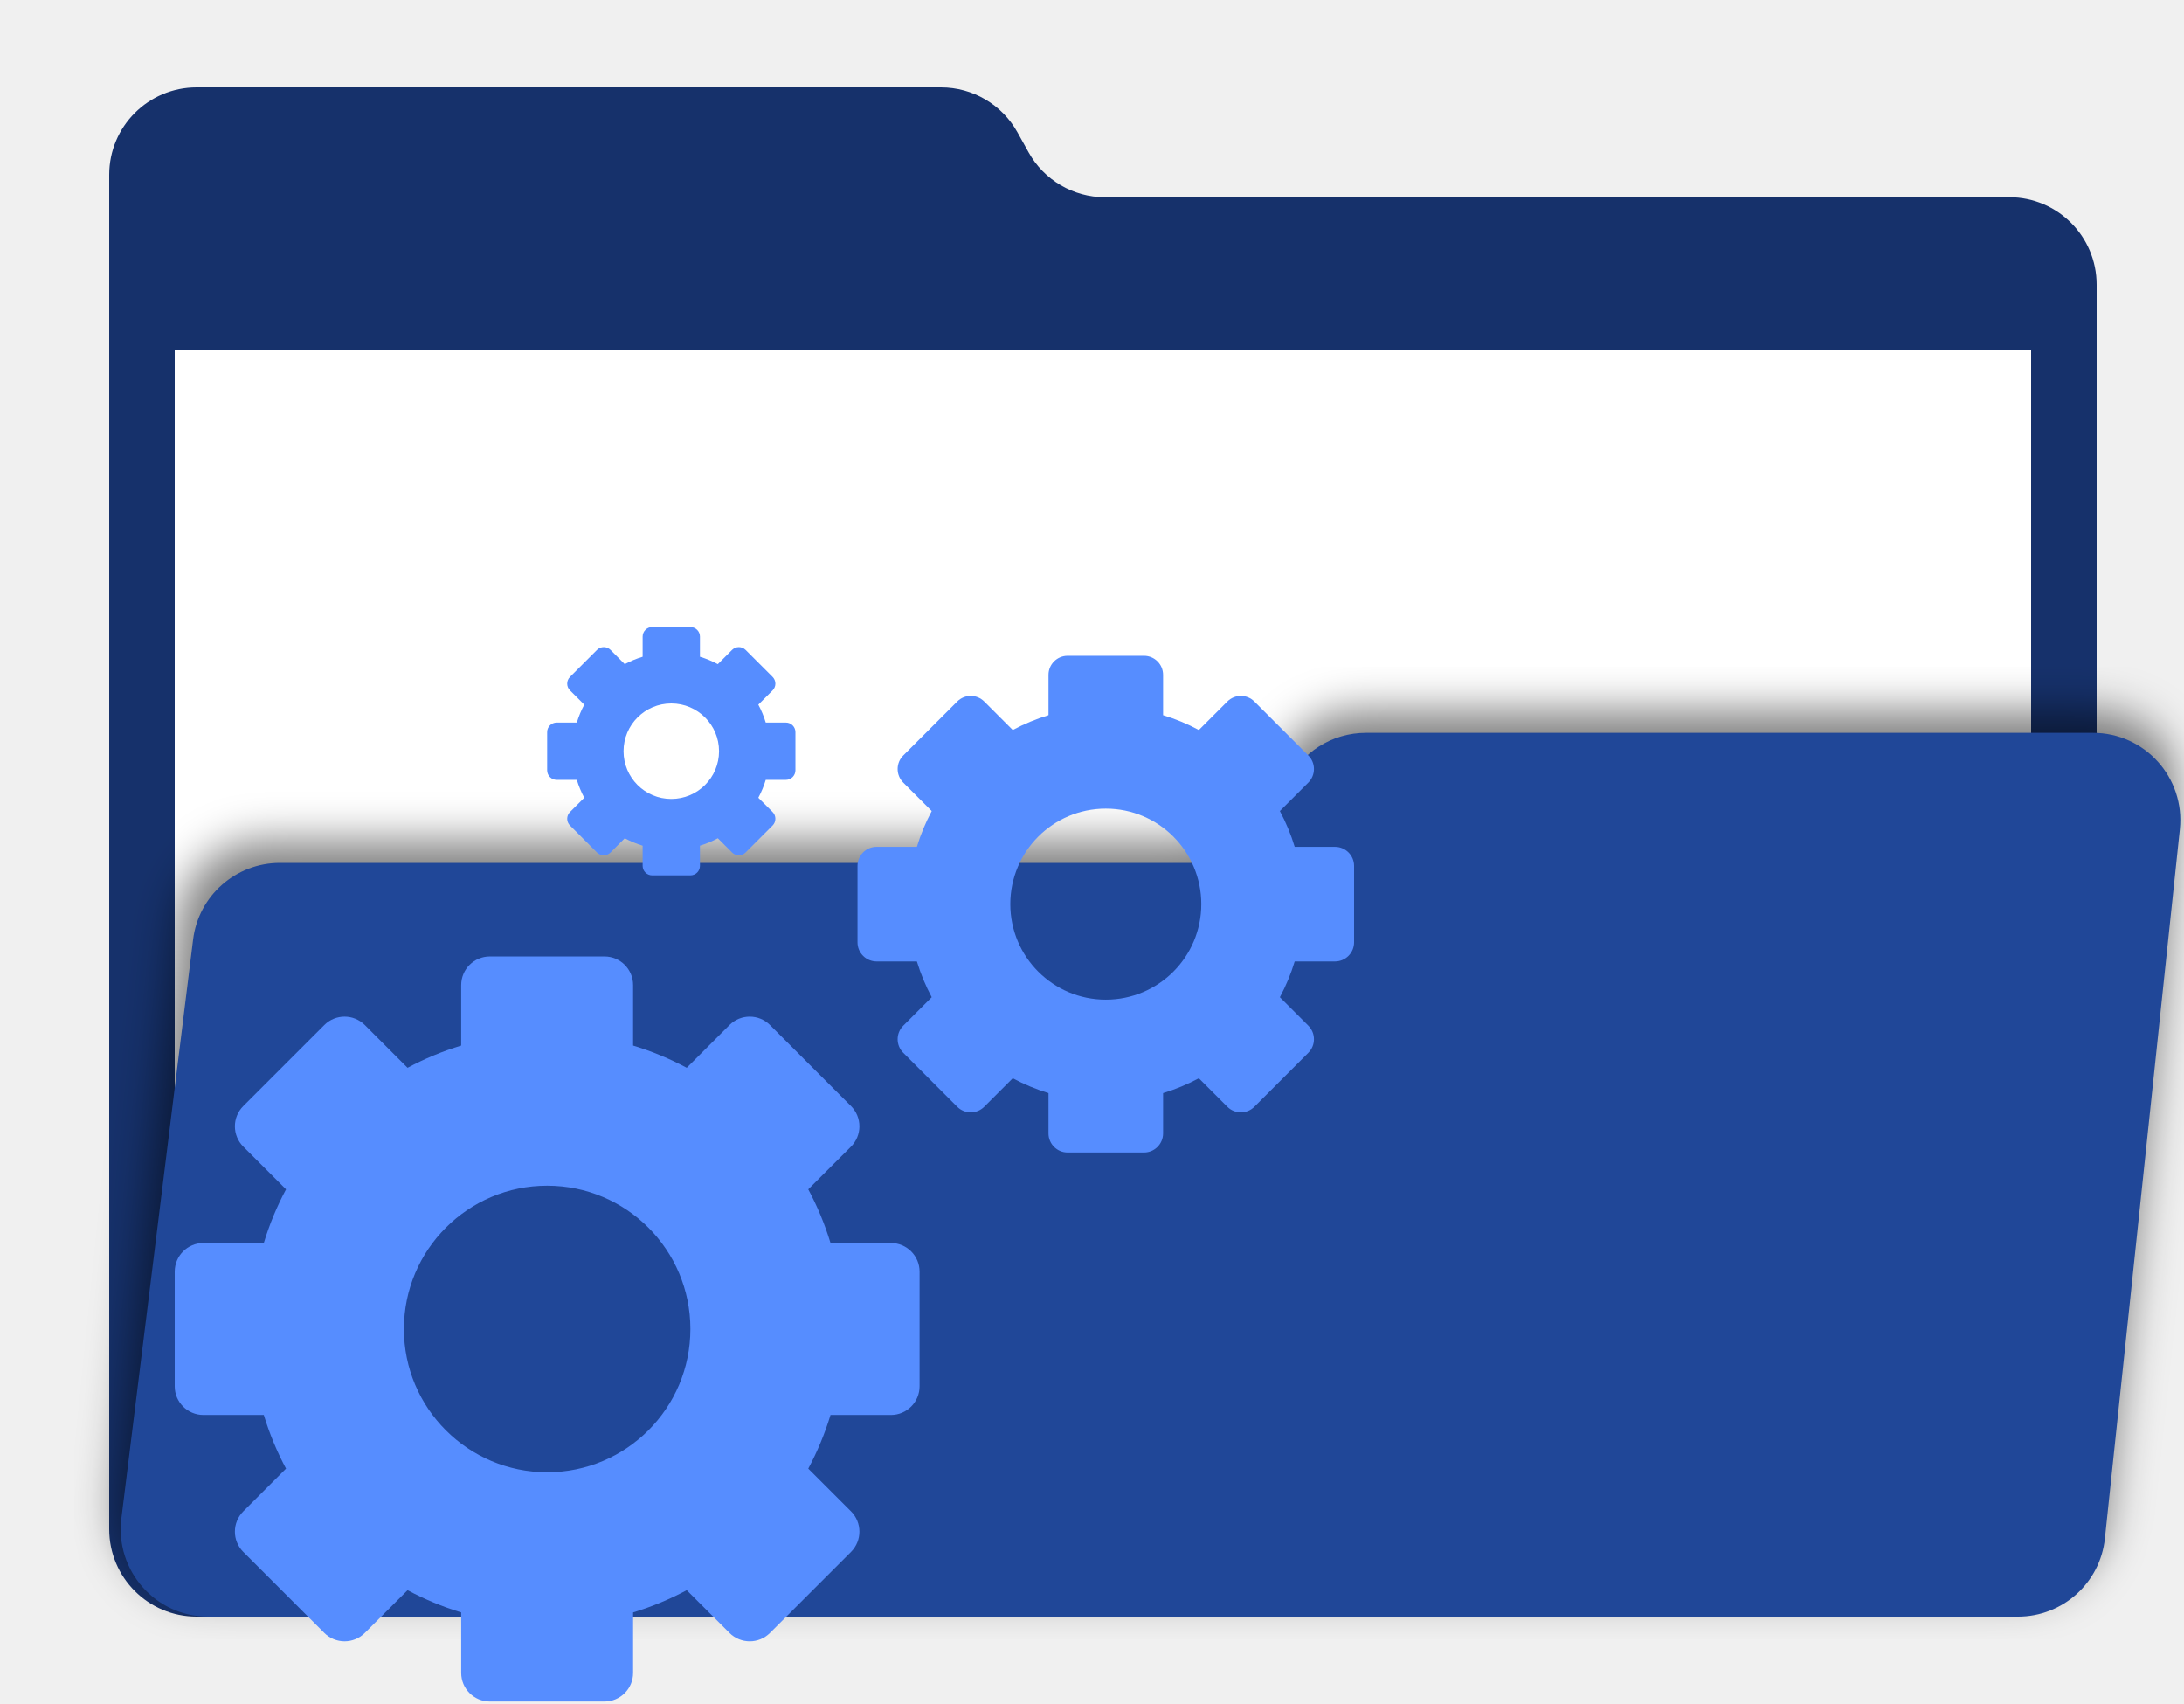
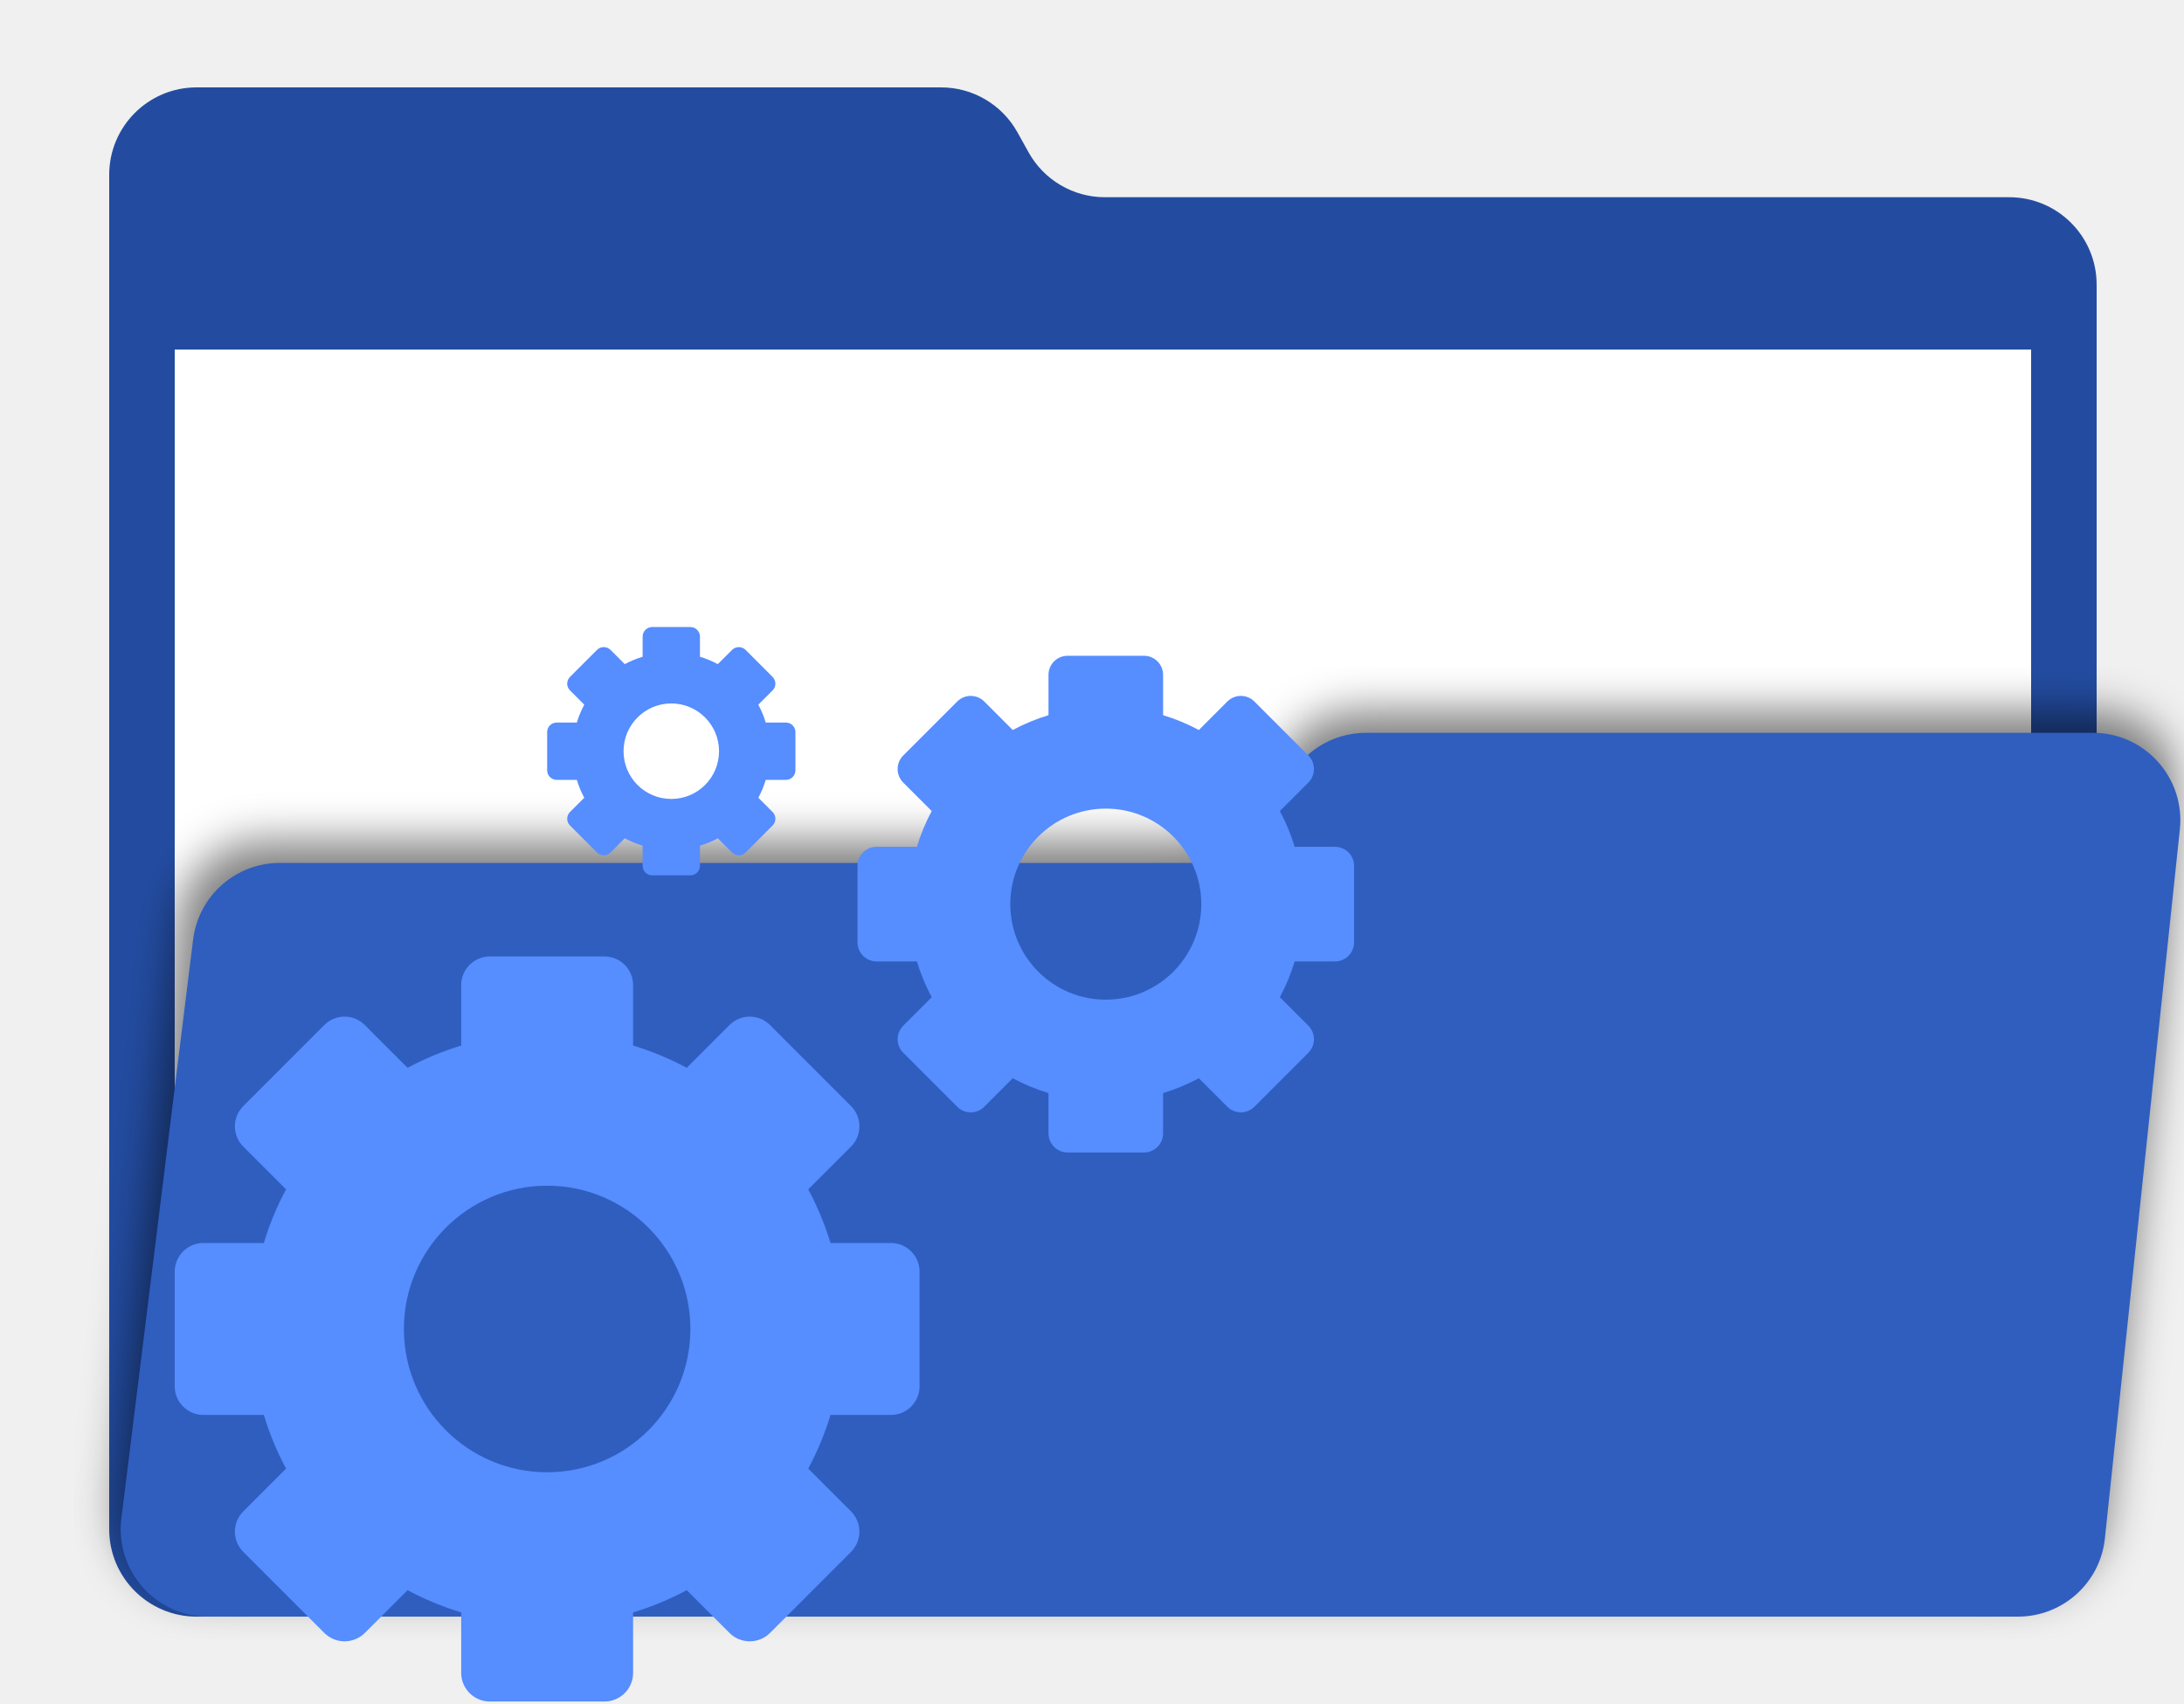
- <svg xmlns="http://www.w3.org/2000/svg" viewBox="0 0 100 78">
-   <g clip-path="url(#clip0_406_43)">
-     <path d="M9 74H92C94.209 74 96 72.209 96 70V13.028C96 10.819 94.209 9.028 92 9.028H50.592C49.141 9.028 47.803 8.242 47.097 6.974L46.585 6.054C45.879 4.786 44.541 4 43.09 4H9C6.791 4 5 5.791 5 8V70C5 72.209 6.791 74 9 74Z" fill="#16316B" />
-     <rect x="8" y="16" width="85" height="57" fill="white" />
-     <g filter="url(#filter0_f_406_43)">
-       <path d="M92.401 73H9.426C7.058 73 5.208 70.953 5.447 68.596L8.135 42.096C8.342 40.054 10.062 38.5 12.115 38.5H54.06C55.439 38.5 56.721 37.79 57.452 36.62L58.825 34.424C59.556 33.255 60.842 32.545 62.221 32.545H95.83C98.205 32.545 100.059 34.603 99.81 36.965L96.378 69.421C96.163 71.456 94.447 73 92.401 73Z" fill="black" fill-opacity="0.5" />
-     </g>
-     <path d="M92.401 74H9.526C7.122 74 5.261 71.894 5.557 69.508L8.842 43.008C9.09 41.004 10.794 39.5 12.813 39.5H54.655C56.205 39.5 57.621 38.605 58.281 37.202L58.919 35.843C59.579 34.44 60.989 33.545 62.539 33.545H95.832C98.207 33.545 100.059 35.603 99.81 37.965L96.378 70.421C96.163 72.456 94.447 74 92.401 74Z" fill="#204798" />
-     <path d="M27.676 43.781C28.401 43.781 28.988 44.368 28.988 45.093V47.86C29.846 48.12 30.668 48.462 31.444 48.878L33.401 46.92C33.914 46.408 34.744 46.408 35.256 46.92L38.966 50.63C39.212 50.876 39.35 51.21 39.35 51.557C39.35 51.905 39.212 52.239 38.966 52.485L37.008 54.442C37.424 55.218 37.767 56.041 38.027 56.898H40.794C41.518 56.898 42.105 57.486 42.105 58.21V63.457C42.105 64.181 41.518 64.769 40.794 64.769H38.027C37.767 65.626 37.424 66.449 37.008 67.225L38.966 69.182C39.478 69.695 39.478 70.525 38.966 71.037L35.256 74.747C34.744 75.259 33.914 75.259 33.401 74.747L31.444 72.79C30.668 73.205 29.846 73.548 28.988 73.808V76.575C28.988 77.299 28.401 77.886 27.676 77.886H22.429C21.705 77.886 21.117 77.299 21.117 76.575V73.808C20.26 73.548 19.438 73.205 18.661 72.79L16.704 74.747C16.458 74.993 16.124 75.131 15.777 75.131C15.429 75.131 15.095 74.993 14.849 74.747L11.139 71.037C10.627 70.525 10.628 69.695 11.139 69.182L13.097 67.225C12.681 66.449 12.339 65.626 12.079 64.769H9.312C8.587 64.769 8 64.181 8 63.457V58.21C8 57.486 8.587 56.898 9.312 56.898H12.079C12.339 56.041 12.681 55.218 13.097 54.442L11.139 52.485C10.628 51.973 10.627 51.142 11.139 50.63L14.849 46.92C15.361 46.408 16.192 46.408 16.704 46.92L18.661 48.878C19.438 48.462 20.26 48.12 21.117 47.86V45.093C21.117 44.368 21.705 43.781 22.429 43.781H27.676ZM25.053 54.275C21.43 54.275 18.494 57.211 18.494 60.834C18.494 64.456 21.43 67.392 25.053 67.392C28.675 67.392 31.611 64.456 31.611 60.834C31.611 57.211 28.675 54.275 25.053 54.275Z" fill="#568DFF" />
-     <path d="M52.381 30.018C52.864 30.018 53.255 30.409 53.255 30.892V32.737C53.827 32.91 54.375 33.139 54.892 33.416L56.197 32.111C56.539 31.77 57.093 31.769 57.434 32.111L59.907 34.584C60.071 34.748 60.163 34.97 60.163 35.202C60.163 35.434 60.071 35.657 59.907 35.821L58.602 37.125C58.879 37.643 59.108 38.191 59.281 38.763H61.126C61.608 38.763 62 39.154 62 39.637V43.135C62 43.618 61.608 44.01 61.126 44.01H59.281C59.108 44.581 58.879 45.13 58.602 45.647L59.907 46.952C60.248 47.294 60.249 47.847 59.907 48.189L57.434 50.662C57.093 51.003 56.539 51.003 56.197 50.662L54.892 49.357C54.375 49.634 53.827 49.862 53.255 50.036V51.88C53.255 52.363 52.864 52.755 52.381 52.755H48.883C48.4 52.755 48.008 52.363 48.008 51.88V50.036C47.436 49.862 46.888 49.634 46.371 49.357L45.066 50.662C44.902 50.825 44.679 50.918 44.447 50.918C44.216 50.918 43.993 50.826 43.829 50.662L41.356 48.189C41.015 47.847 41.015 47.294 41.356 46.952L42.661 45.647C42.384 45.13 42.156 44.581 41.982 44.01H40.138C39.655 44.01 39.263 43.618 39.263 43.135V39.637C39.263 39.154 39.655 38.763 40.138 38.763H41.982C42.156 38.191 42.384 37.643 42.661 37.125L41.356 35.821C41.015 35.479 41.015 34.925 41.356 34.584L43.829 32.111C44.171 31.769 44.724 31.77 45.066 32.111L46.371 33.416C46.888 33.139 47.436 32.91 48.008 32.737V30.892C48.008 30.409 48.4 30.018 48.883 30.018H52.381ZM50.632 37.014C48.217 37.014 46.259 38.971 46.259 41.386C46.259 43.801 48.217 45.759 50.632 45.759C53.047 45.759 55.004 43.801 55.004 41.386C55.004 38.971 53.047 37.014 50.632 37.014Z" fill="#568DFF" />
-     <path d="M31.611 28.702C31.853 28.702 32.049 28.898 32.049 29.139V30.062C32.334 30.148 32.608 30.262 32.867 30.401L33.52 29.748C33.691 29.578 33.967 29.578 34.138 29.748L35.375 30.985C35.456 31.067 35.503 31.178 35.503 31.294C35.503 31.41 35.456 31.521 35.375 31.603L34.722 32.256C34.861 32.514 34.975 32.789 35.062 33.075H35.984C36.225 33.075 36.421 33.27 36.421 33.512V35.261C36.421 35.502 36.225 35.698 35.984 35.698H35.062C34.975 35.984 34.861 36.258 34.722 36.517L35.375 37.169C35.545 37.34 35.545 37.617 35.375 37.787L34.138 39.024C33.967 39.195 33.691 39.195 33.52 39.024L32.867 38.371C32.608 38.51 32.334 38.624 32.049 38.711V39.633C32.049 39.875 31.853 40.07 31.611 40.07H29.862C29.621 40.07 29.425 39.875 29.425 39.633V38.711C29.139 38.624 28.865 38.51 28.606 38.371L27.954 39.024C27.872 39.106 27.761 39.152 27.645 39.152C27.529 39.152 27.418 39.106 27.336 39.024L26.099 37.787C25.928 37.617 25.928 37.34 26.099 37.169L26.752 36.517C26.613 36.258 26.499 35.984 26.412 35.698H25.49C25.248 35.698 25.053 35.502 25.053 35.261V33.512C25.053 33.27 25.248 33.075 25.49 33.075H26.412C26.499 32.789 26.613 32.514 26.752 32.256L26.099 31.603C25.928 31.433 25.928 31.156 26.099 30.985L27.336 29.748C27.506 29.578 27.783 29.578 27.954 29.748L28.606 30.401C28.865 30.262 29.139 30.148 29.425 30.062V29.139C29.425 28.898 29.621 28.702 29.862 28.702H31.611ZM30.737 32.2C29.529 32.2 28.551 33.179 28.551 34.386C28.551 35.594 29.529 36.572 30.737 36.572C31.944 36.572 32.923 35.594 32.923 34.386C32.923 33.179 31.944 32.2 30.737 32.2Z" fill="#568DFF" />
+ <svg xmlns="http://www.w3.org/2000/svg" viewBox="0 0 100 78" fill="none">
+   <rect width="100" height="78" fill="none" />
+   <path d="M9 74H92C94.209 74 96 72.209 96 70V13.028C96 10.819 94.209 9.028 92 9.028H50.592C49.141 9.028 47.803 8.242 47.097 6.974L46.585 6.054C45.879 4.786 44.541 4 43.09 4H9C6.791 4 5 5.791 5 8V70C5 72.209 6.791 74 9 74Z" fill="#234CA1" />
+   <rect x="8" y="16" width="85" height="57" fill="white" />
+   <g filter="url(#filter0)">
+     <path d="M92.401 73H9.426C7.058 73 5.208 70.953 5.447 68.596L8.135 42.096C8.342 40.054 10.062 38.5 12.115 38.5H54.06C55.439 38.5 56.721 37.79 57.452 36.62L58.825 34.424C59.556 33.255 60.842 32.545 62.221 32.545H95.83C98.205 32.545 100.059 34.603 99.81 36.965L96.378 69.421C96.163 71.456 94.447 73 92.401 73Z" fill="black" fill-opacity="0.5" />
  </g>
+   <path d="M92.401 74H9.526C7.122 74 5.261 71.894 5.557 69.508L8.842 43.008C9.09 41.004 10.794 39.5 12.813 39.5H54.655C56.205 39.5 57.621 38.605 58.281 37.202L58.919 35.843C59.579 34.44 60.989 33.545 62.539 33.545H95.832C98.207 33.545 100.059 35.603 99.81 37.965L96.378 70.421C96.163 72.456 94.447 74 92.401 74Z" fill="#2F5EBF" />
+   <path d="M27.676 43.781C28.401 43.781 28.988 44.368 28.988 45.093V47.86C29.846 48.12 30.668 48.462 31.444 48.878L33.401 46.92C33.914 46.408 34.744 46.408 35.256 46.92L38.966 50.63C39.212 50.876 39.35 51.21 39.35 51.557C39.35 51.905 39.212 52.239 38.966 52.485L37.008 54.442C37.424 55.218 37.767 56.041 38.027 56.898H40.794C41.518 56.898 42.105 57.486 42.105 58.21V63.457C42.105 64.181 41.518 64.769 40.794 64.769H38.027C37.767 65.626 37.424 66.449 37.008 67.225L38.966 69.182C39.478 69.695 39.478 70.525 38.966 71.037L35.256 74.747C34.744 75.259 33.914 75.259 33.401 74.747L31.444 72.79C30.668 73.205 29.846 73.548 28.988 73.808V76.575C28.988 77.299 28.401 77.886 27.676 77.886H22.429C21.705 77.886 21.117 77.299 21.117 76.575V73.808C20.26 73.548 19.438 73.205 18.661 72.79L16.704 74.747C16.458 74.993 16.124 75.131 15.777 75.131C15.429 75.131 15.095 74.993 14.849 74.747L11.139 71.037C10.627 70.525 10.628 69.695 11.139 69.182L13.097 67.225C12.681 66.449 12.339 65.626 12.079 64.769H9.312C8.587 64.769 8 64.181 8 63.457V58.21C8 57.486 8.587 56.898 9.312 56.898H12.079C12.339 56.041 12.681 55.218 13.097 54.442L11.139 52.485C10.628 51.973 10.627 51.142 11.139 50.63L14.849 46.92C15.361 46.408 16.192 46.408 16.704 46.92L18.661 48.878C19.438 48.462 20.26 48.12 21.117 47.86V45.093C21.117 44.368 21.705 43.781 22.429 43.781H27.676ZM25.053 54.275C21.43 54.275 18.494 57.211 18.494 60.834C18.494 64.456 21.43 67.392 25.053 67.392C28.675 67.392 31.611 64.456 31.611 60.834C31.611 57.211 28.675 54.275 25.053 54.275Z" fill="#568DFF" />
+   <path d="M52.381 30.018C52.864 30.018 53.255 30.409 53.255 30.892V32.737C53.827 32.91 54.375 33.139 54.892 33.416L56.197 32.111C56.539 31.77 57.093 31.769 57.434 32.111L59.907 34.584C60.071 34.748 60.163 34.97 60.163 35.202C60.163 35.434 60.071 35.657 59.907 35.821L58.602 37.125C58.879 37.643 59.108 38.191 59.281 38.763H61.126C61.608 38.763 62 39.154 62 39.637V43.135C62 43.618 61.608 44.01 61.126 44.01H59.281C59.108 44.581 58.879 45.13 58.602 45.647L59.907 46.952C60.248 47.294 60.249 47.847 59.907 48.189L57.434 50.662C57.093 51.003 56.539 51.003 56.197 50.662L54.892 49.357C54.375 49.634 53.827 49.862 53.255 50.036V51.88C53.255 52.363 52.864 52.755 52.381 52.755H48.883C48.4 52.755 48.008 52.363 48.008 51.88V50.036C47.436 49.862 46.888 49.634 46.371 49.357L45.066 50.662C44.902 50.825 44.679 50.918 44.447 50.918C44.216 50.918 43.993 50.826 43.829 50.662L41.356 48.189C41.015 47.847 41.015 47.294 41.356 46.952L42.661 45.647C42.384 45.13 42.156 44.581 41.982 44.01H40.138C39.655 44.01 39.263 43.618 39.263 43.135V39.637C39.263 39.154 39.655 38.763 40.138 38.763H41.982C42.156 38.191 42.384 37.643 42.661 37.125L41.356 35.821C41.015 35.479 41.015 34.925 41.356 34.584L43.829 32.111C44.171 31.769 44.724 31.77 45.066 32.111L46.371 33.416C46.888 33.139 47.436 32.91 48.008 32.737V30.892C48.008 30.409 48.4 30.018 48.883 30.018H52.381ZM50.632 37.014C48.217 37.014 46.259 38.971 46.259 41.386C46.259 43.801 48.217 45.759 50.632 45.759C53.047 45.759 55.004 43.801 55.004 41.386C55.004 38.971 53.047 37.014 50.632 37.014Z" fill="#568DFF" />
+   <path d="M31.611 28.702C31.853 28.702 32.049 28.898 32.049 29.139V30.062C32.334 30.148 32.608 30.262 32.867 30.401L33.52 29.748C33.691 29.578 33.967 29.578 34.138 29.748L35.375 30.985C35.456 31.067 35.503 31.178 35.503 31.294C35.503 31.41 35.456 31.521 35.375 31.603L34.722 32.256C34.861 32.514 34.975 32.789 35.062 33.075H35.984C36.225 33.075 36.421 33.27 36.421 33.512V35.261C36.421 35.502 36.225 35.698 35.984 35.698H35.062C34.975 35.984 34.861 36.258 34.722 36.517L35.375 37.169C35.545 37.34 35.545 37.617 35.375 37.787L34.138 39.024C33.967 39.195 33.691 39.195 33.52 39.024L32.867 38.371C32.608 38.51 32.334 38.624 32.049 38.711V39.633C32.049 39.875 31.853 40.07 31.611 40.07H29.862C29.621 40.07 29.425 39.875 29.425 39.633V38.711C29.139 38.624 28.865 38.51 28.606 38.371L27.954 39.024C27.872 39.106 27.761 39.152 27.645 39.152C27.529 39.152 27.418 39.106 27.336 39.024L26.099 37.787C25.928 37.617 25.928 37.34 26.099 37.169L26.752 36.517C26.613 36.258 26.499 35.984 26.412 35.698H25.49C25.248 35.698 25.053 35.502 25.053 35.261V33.512C25.053 33.27 25.248 33.075 25.49 33.075H26.412C26.499 32.789 26.613 32.514 26.752 32.256L26.099 31.603C25.928 31.433 25.928 31.156 26.099 30.985L27.336 29.748C27.506 29.578 27.783 29.578 27.954 29.748L28.606 30.401C28.865 30.262 29.139 30.148 29.425 30.062V29.139C29.425 28.898 29.621 28.702 29.862 28.702H31.611ZM30.737 32.2C29.529 32.2 28.551 33.179 28.551 34.386C28.551 35.594 29.529 36.572 30.737 36.572C31.944 36.572 32.923 35.594 32.923 34.386C32.923 33.179 31.944 32.2 30.737 32.2Z" fill="#568DFF" />
  <defs>
-     <filter id="filter0_f_406_43" x="3.426" y="30.545" width="98.406" height="44.455" filterUnits="userSpaceOnUse" color-interpolation-filters="sRGB">
+     <filter id="filter0" x="3.426" y="30.545" width="98.406" height="44.455" filterUnits="userSpaceOnUse" color-interpolation-filters="sRGB">
      <feFlood flood-opacity="0" result="BackgroundImageFix" />
      <feBlend mode="normal" in="SourceGraphic" in2="BackgroundImageFix" result="shape" />
      <feGaussianBlur stdDeviation="1" result="effect1_foregroundBlur_406_43" />
    </filter>
-     <clipPath id="clip0_406_43">
-       <rect width="100" height="78" fill="white" />
-     </clipPath>
  </defs>
</svg>
